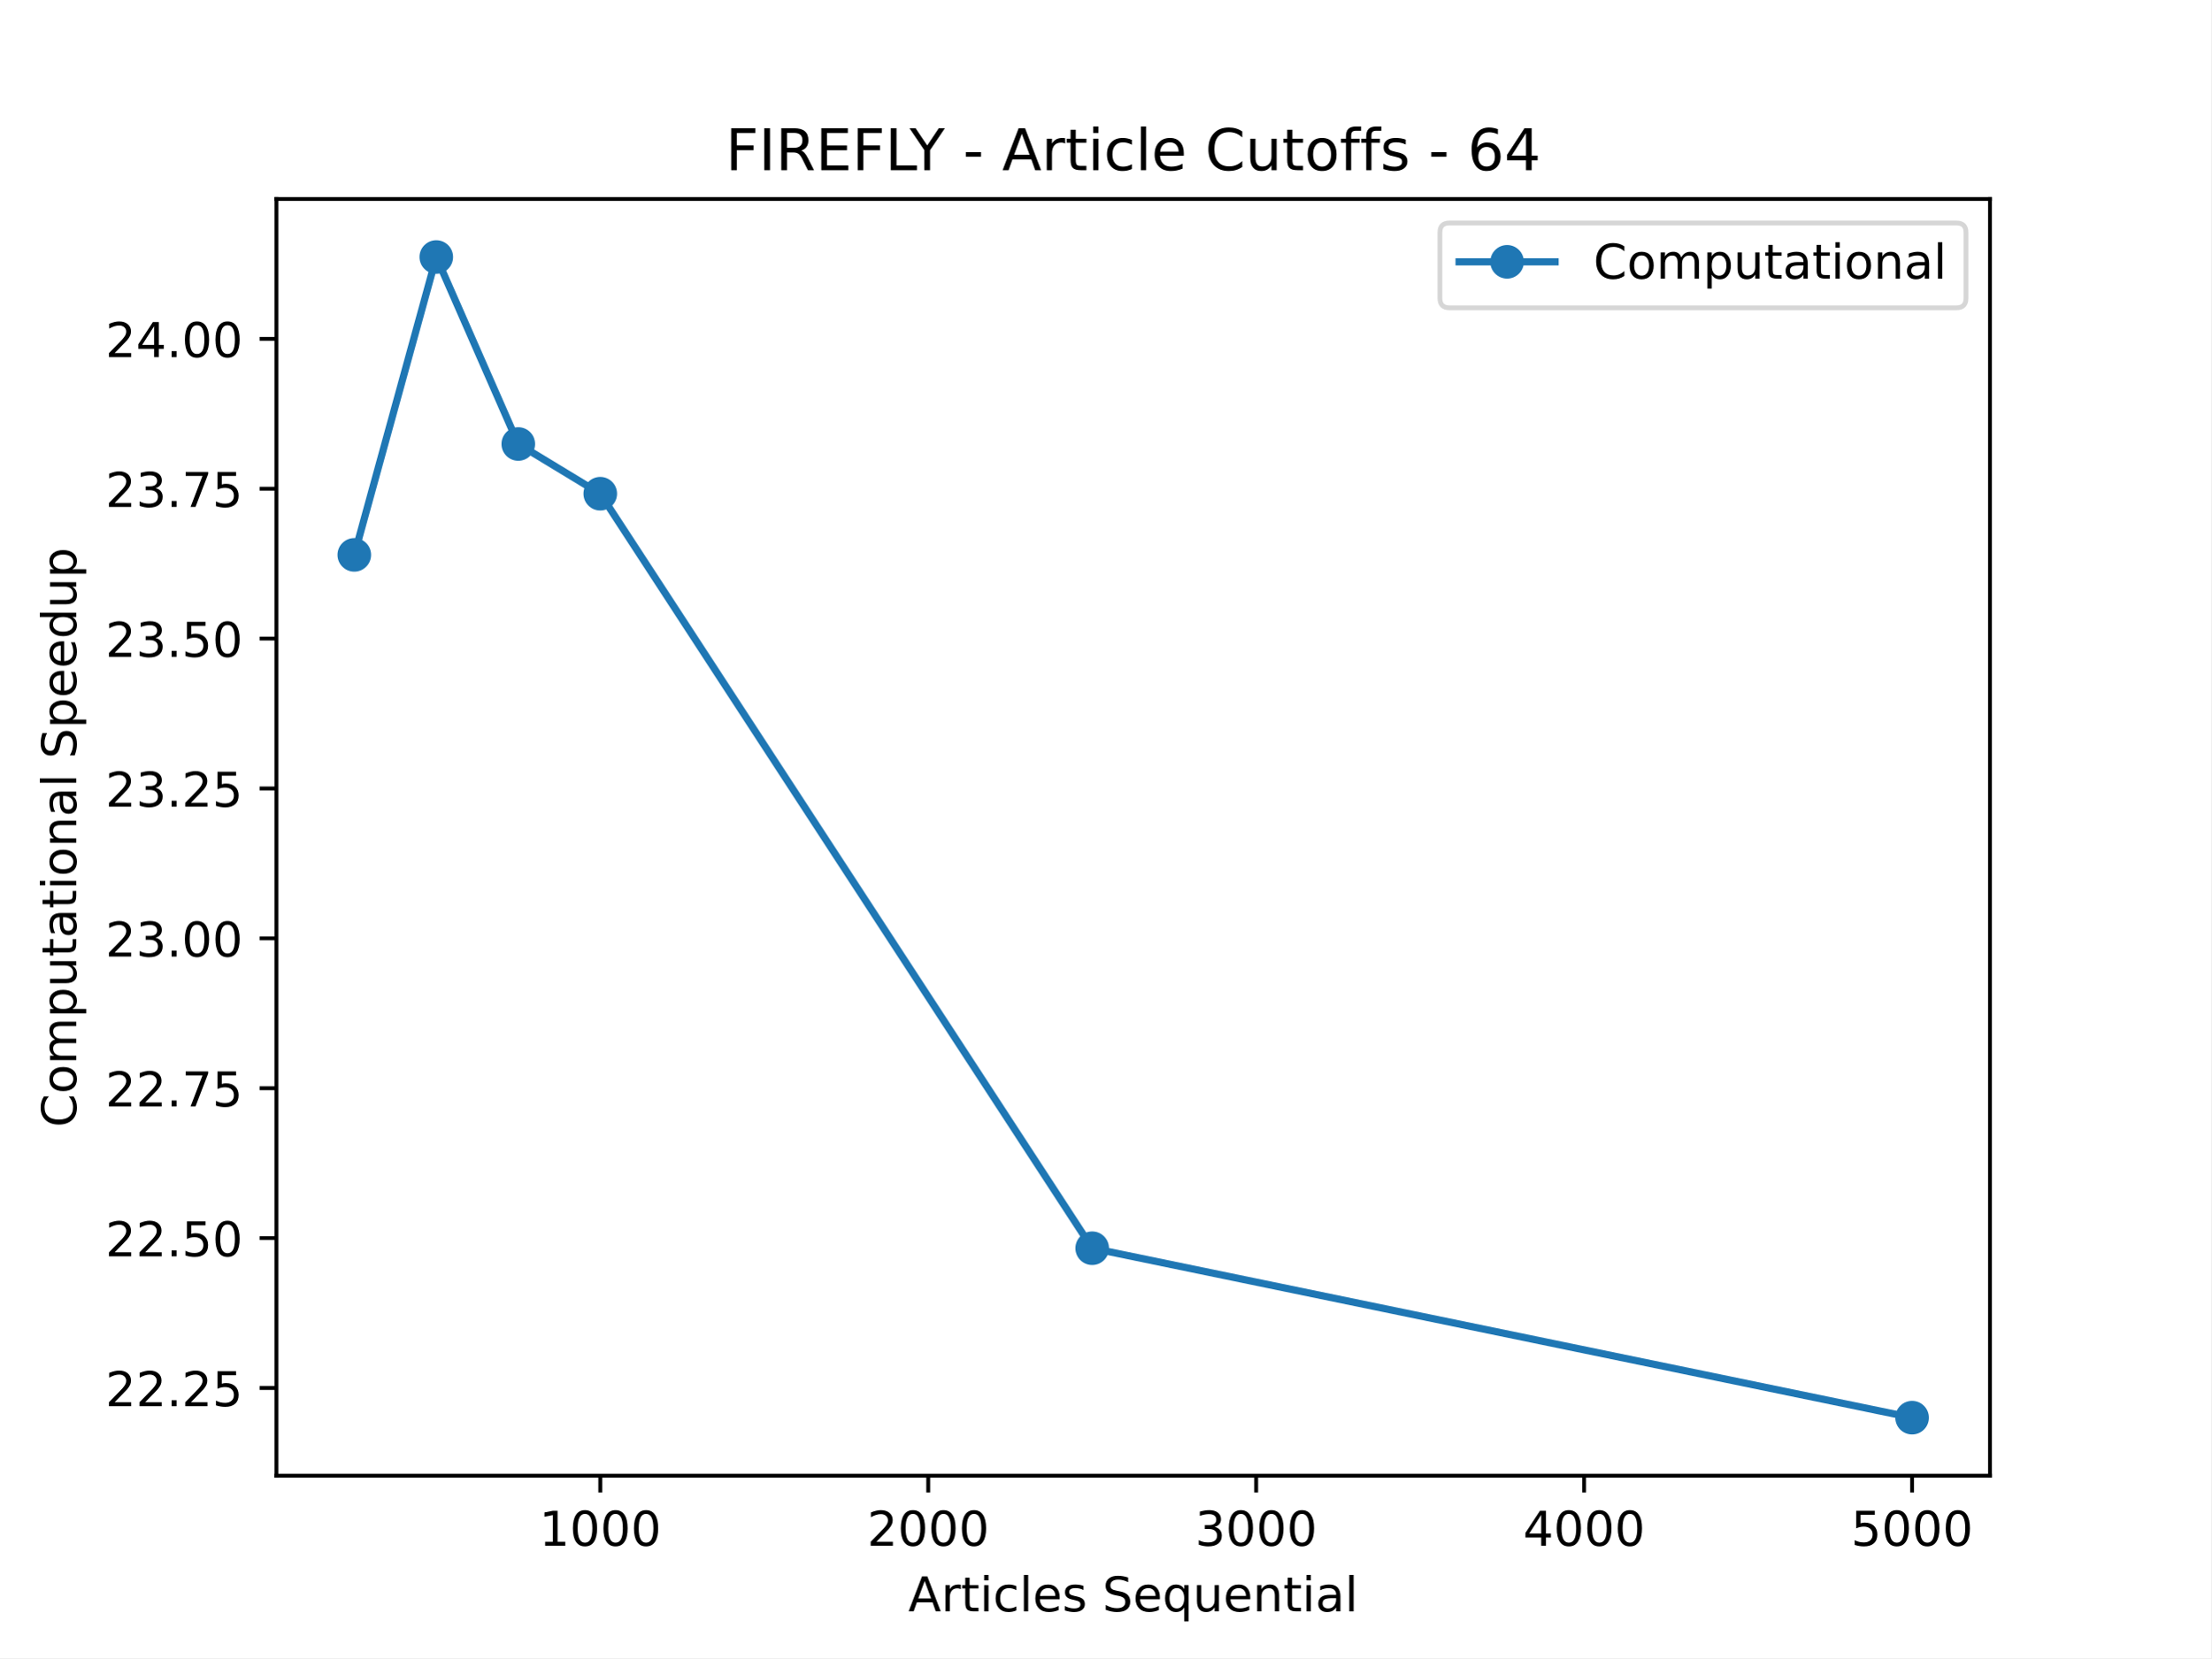
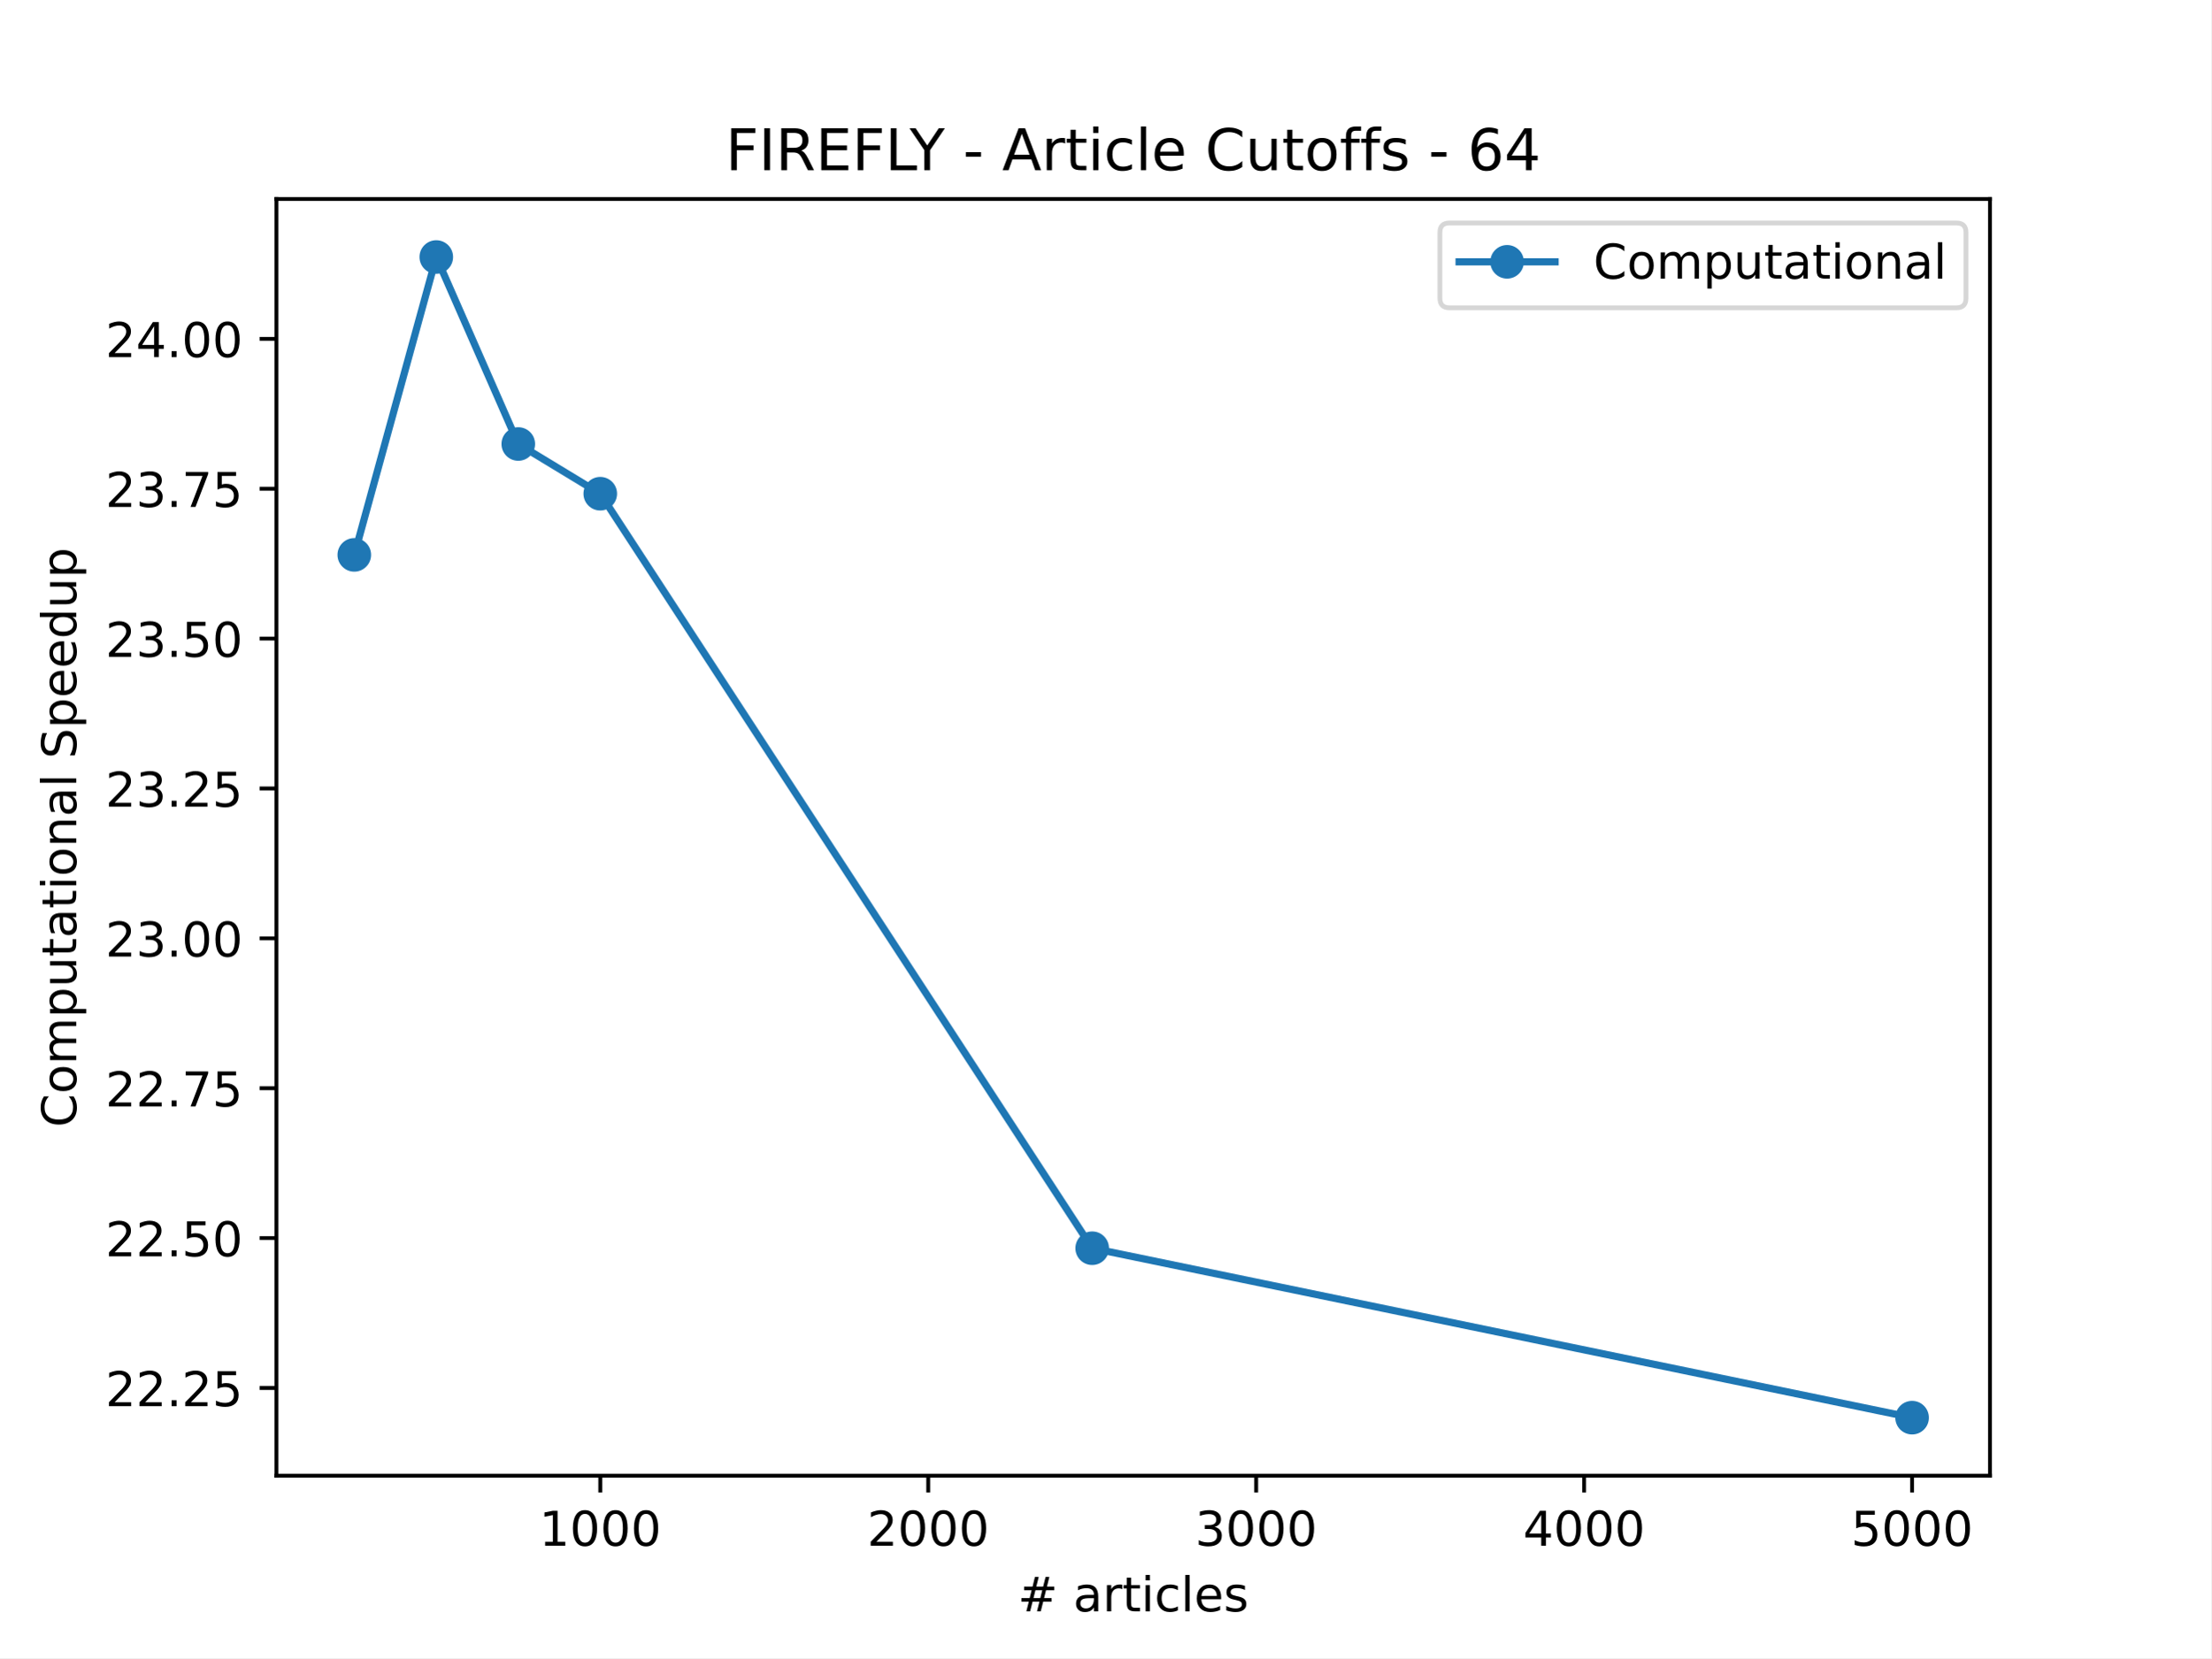
<svg xmlns="http://www.w3.org/2000/svg" xmlns:xlink="http://www.w3.org/1999/xlink" width="460.8pt" height="345.6pt" viewBox="0 0 460.8 345.6" version="1.1">
  <defs>
    <style type="text/css">*{stroke-linejoin: round; stroke-linecap: butt}</style>
  </defs>
  <g id="figure_1">
    <g id="patch_1">
      <path d="M 0 345.6  L 460.8 345.6  L 460.8 0  L 0 0  z " style="fill: #ffffff" />
    </g>
    <g id="axes_1">
      <g id="patch_2">
        <path d="M 57.6 307.584  L 414.72 307.584  L 414.72 41.472  L 57.6 41.472  z " style="fill: #ffffff" />
      </g>
      <g id="matplotlib.axis_1">
        <g id="xtick_1">
          <g id="line2d_1">
            <defs>
-               <path id="m5875dddab7" d="M 0 0  L 0 3.5  " style="stroke: #000000; stroke-width: 0.8" />
+               <path id="m8f1797fc44" d="M 0 0  L 0 3.5  " style="stroke: #000000; stroke-width: 0.8" />
            </defs>
            <g>
-               <use xlink:href="#m5875dddab7" x="125.094" y="307.584" style="stroke: #000000; stroke-width: 0.8" />
+               <use xlink:href="#m8f1797fc44" x="125.094" y="307.584" style="stroke: #000000; stroke-width: 0.8" />
            </g>
          </g>
          <g id="text_1">
            <g transform="translate(112.369 322.1824) scale(0.1 -0.1)">
              <defs>
                <path id="DejaVuSans-31" d="M 794 531  L 1825 531  L 1825 4091  L 703 3866  L 703 4441  L 1819 4666  L 2450 4666  L 2450 531  L 3481 531  L 3481 0  L 794 0  L 794 531  z " transform="scale(0.015625)" />
                <path id="DejaVuSans-30" d="M 2034 4250  Q 1547 4250 1301 3770  Q 1056 3291 1056 2328  Q 1056 1369 1301 889  Q 1547 409 2034 409  Q 2525 409 2770 889  Q 3016 1369 3016 2328  Q 3016 3291 2770 3770  Q 2525 4250 2034 4250  z M 2034 4750  Q 2819 4750 3233 4129  Q 3647 3509 3647 2328  Q 3647 1150 3233 529  Q 2819 -91 2034 -91  Q 1250 -91 836 529  Q 422 1150 422 2328  Q 422 3509 836 4129  Q 1250 4750 2034 4750  z " transform="scale(0.015625)" />
              </defs>
              <use xlink:href="#DejaVuSans-31" />
              <use xlink:href="#DejaVuSans-30" x="63.623" />
              <use xlink:href="#DejaVuSans-30" x="127.246" />
              <use xlink:href="#DejaVuSans-30" x="190.869" />
            </g>
          </g>
        </g>
        <g id="xtick_2">
          <g id="line2d_2">
            <g>
-               <use xlink:href="#m5875dddab7" x="193.442" y="307.584" style="stroke: #000000; stroke-width: 0.8" />
+               <use xlink:href="#m8f1797fc44" x="193.442" y="307.584" style="stroke: #000000; stroke-width: 0.8" />
            </g>
          </g>
          <g id="text_2">
            <g transform="translate(180.7173 322.1824) scale(0.1 -0.1)">
              <defs>
                <path id="DejaVuSans-32" d="M 1228 531  L 3431 531  L 3431 0  L 469 0  L 469 531  Q 828 903 1448 1529  Q 2069 2156 2228 2338  Q 2531 2678 2651 2914  Q 2772 3150 2772 3378  Q 2772 3750 2511 3984  Q 2250 4219 1831 4219  Q 1534 4219 1204 4116  Q 875 4013 500 3803  L 500 4441  Q 881 4594 1212 4672  Q 1544 4750 1819 4750  Q 2544 4750 2975 4387  Q 3406 4025 3406 3419  Q 3406 3131 3298 2873  Q 3191 2616 2906 2266  Q 2828 2175 2409 1742  Q 1991 1309 1228 531  z " transform="scale(0.015625)" />
              </defs>
              <use xlink:href="#DejaVuSans-32" />
              <use xlink:href="#DejaVuSans-30" x="63.623" />
              <use xlink:href="#DejaVuSans-30" x="127.246" />
              <use xlink:href="#DejaVuSans-30" x="190.869" />
            </g>
          </g>
        </g>
        <g id="xtick_3">
          <g id="line2d_3">
            <g>
-               <use xlink:href="#m5875dddab7" x="261.791" y="307.584" style="stroke: #000000; stroke-width: 0.8" />
+               <use xlink:href="#m8f1797fc44" x="261.791" y="307.584" style="stroke: #000000; stroke-width: 0.8" />
            </g>
          </g>
          <g id="text_3">
            <g transform="translate(249.0656 322.1824) scale(0.1 -0.1)">
              <defs>
                <path id="DejaVuSans-33" d="M 2597 2516  Q 3050 2419 3304 2112  Q 3559 1806 3559 1356  Q 3559 666 3084 287  Q 2609 -91 1734 -91  Q 1441 -91 1130 -33  Q 819 25 488 141  L 488 750  Q 750 597 1062 519  Q 1375 441 1716 441  Q 2309 441 2620 675  Q 2931 909 2931 1356  Q 2931 1769 2642 2001  Q 2353 2234 1838 2234  L 1294 2234  L 1294 2753  L 1863 2753  Q 2328 2753 2575 2939  Q 2822 3125 2822 3475  Q 2822 3834 2567 4026  Q 2313 4219 1838 4219  Q 1578 4219 1281 4162  Q 984 4106 628 3988  L 628 4550  Q 988 4650 1302 4700  Q 1616 4750 1894 4750  Q 2613 4750 3031 4423  Q 3450 4097 3450 3541  Q 3450 3153 3228 2886  Q 3006 2619 2597 2516  z " transform="scale(0.015625)" />
              </defs>
              <use xlink:href="#DejaVuSans-33" />
              <use xlink:href="#DejaVuSans-30" x="63.623" />
              <use xlink:href="#DejaVuSans-30" x="127.246" />
              <use xlink:href="#DejaVuSans-30" x="190.869" />
            </g>
          </g>
        </g>
        <g id="xtick_4">
          <g id="line2d_4">
            <g>
-               <use xlink:href="#m5875dddab7" x="330.139" y="307.584" style="stroke: #000000; stroke-width: 0.8" />
+               <use xlink:href="#m8f1797fc44" x="330.139" y="307.584" style="stroke: #000000; stroke-width: 0.8" />
            </g>
          </g>
          <g id="text_4">
            <g transform="translate(317.4139 322.1824) scale(0.1 -0.1)">
              <defs>
                <path id="DejaVuSans-34" d="M 2419 4116  L 825 1625  L 2419 1625  L 2419 4116  z M 2253 4666  L 3047 4666  L 3047 1625  L 3713 1625  L 3713 1100  L 3047 1100  L 3047 0  L 2419 0  L 2419 1100  L 313 1100  L 313 1709  L 2253 4666  z " transform="scale(0.015625)" />
              </defs>
              <use xlink:href="#DejaVuSans-34" />
              <use xlink:href="#DejaVuSans-30" x="63.623" />
              <use xlink:href="#DejaVuSans-30" x="127.246" />
              <use xlink:href="#DejaVuSans-30" x="190.869" />
            </g>
          </g>
        </g>
        <g id="xtick_5">
          <g id="line2d_5">
            <g>
-               <use xlink:href="#m5875dddab7" x="398.487" y="307.584" style="stroke: #000000; stroke-width: 0.8" />
+               <use xlink:href="#m8f1797fc44" x="398.487" y="307.584" style="stroke: #000000; stroke-width: 0.8" />
            </g>
          </g>
          <g id="text_5">
            <g transform="translate(385.7623 322.1824) scale(0.1 -0.1)">
              <defs>
                <path id="DejaVuSans-35" d="M 691 4666  L 3169 4666  L 3169 4134  L 1269 4134  L 1269 2991  Q 1406 3038 1543 3061  Q 1681 3084 1819 3084  Q 2600 3084 3056 2656  Q 3513 2228 3513 1497  Q 3513 744 3044 326  Q 2575 -91 1722 -91  Q 1428 -91 1123 -41  Q 819 9 494 109  L 494 744  Q 775 591 1075 516  Q 1375 441 1709 441  Q 2250 441 2565 725  Q 2881 1009 2881 1497  Q 2881 1984 2565 2268  Q 2250 2553 1709 2553  Q 1456 2553 1204 2497  Q 953 2441 691 2322  L 691 4666  z " transform="scale(0.015625)" />
              </defs>
              <use xlink:href="#DejaVuSans-35" />
              <use xlink:href="#DejaVuSans-30" x="63.623" />
              <use xlink:href="#DejaVuSans-30" x="127.246" />
              <use xlink:href="#DejaVuSans-30" x="190.869" />
            </g>
          </g>
        </g>
        <g id="text_6">
-           <g transform="translate(189.285 335.8606) scale(0.1 -0.1)">
+           <g transform="translate(212.0928 335.8606) scale(0.1 -0.1)">
            <defs>
-               <path id="DejaVuSans-41" d="M 2188 4044  L 1331 1722  L 3047 1722  L 2188 4044  z M 1831 4666  L 2547 4666  L 4325 0  L 3669 0  L 3244 1197  L 1141 1197  L 716 0  L 50 0  L 1831 4666  z " transform="scale(0.015625)" />
+               <path id="DejaVuSans-23" d="M 3272 2816  L 2363 2816  L 2100 1772  L 3016 1772  L 3272 2816  z M 2803 4594  L 2478 3297  L 3391 3297  L 3719 4594  L 4219 4594  L 3897 3297  L 4872 3297  L 4872 2816  L 3775 2816  L 3519 1772  L 4513 1772  L 4513 1294  L 3397 1294  L 3072 0  L 2572 0  L 2894 1294  L 1978 1294  L 1656 0  L 1153 0  L 1478 1294  L 494 1294  L 494 1772  L 1594 1772  L 1856 2816  L 850 2816  L 850 3297  L 1978 3297  L 2297 4594  L 2803 4594  z " transform="scale(0.015625)" />
+               <path id="DejaVuSans-20" transform="scale(0.015625)" />
+               <path id="DejaVuSans-61" d="M 2194 1759  Q 1497 1759 1228 1600  Q 959 1441 959 1056  Q 959 750 1161 570  Q 1363 391 1709 391  Q 2188 391 2477 730  Q 2766 1069 2766 1631  L 2766 1759  L 2194 1759  z M 3341 1997  L 3341 0  L 2766 0  L 2766 531  Q 2569 213 2275 61  Q 1981 -91 1556 -91  Q 1019 -91 701 211  Q 384 513 384 1019  Q 384 1609 779 1909  Q 1175 2209 1959 2209  L 2766 2209  L 2766 2266  Q 2766 2663 2505 2880  Q 2244 3097 1772 3097  Q 1472 3097 1187 3025  Q 903 2953 641 2809  L 641 3341  Q 956 3463 1253 3523  Q 1550 3584 1831 3584  Q 2591 3584 2966 3190  Q 3341 2797 3341 1997  z " transform="scale(0.015625)" />
              <path id="DejaVuSans-72" d="M 2631 2963  Q 2534 3019 2420 3045  Q 2306 3072 2169 3072  Q 1681 3072 1420 2755  Q 1159 2438 1159 1844  L 1159 0  L 581 0  L 581 3500  L 1159 3500  L 1159 2956  Q 1341 3275 1631 3429  Q 1922 3584 2338 3584  Q 2397 3584 2469 3576  Q 2541 3569 2628 3553  L 2631 2963  z " transform="scale(0.015625)" />
              <path id="DejaVuSans-74" d="M 1172 4494  L 1172 3500  L 2356 3500  L 2356 3053  L 1172 3053  L 1172 1153  Q 1172 725 1289 603  Q 1406 481 1766 481  L 2356 481  L 2356 0  L 1766 0  Q 1100 0 847 248  Q 594 497 594 1153  L 594 3053  L 172 3053  L 172 3500  L 594 3500  L 594 4494  L 1172 4494  z " transform="scale(0.015625)" />
              <path id="DejaVuSans-69" d="M 603 3500  L 1178 3500  L 1178 0  L 603 0  L 603 3500  z M 603 4863  L 1178 4863  L 1178 4134  L 603 4134  L 603 4863  z " transform="scale(0.015625)" />
              <path id="DejaVuSans-63" d="M 3122 3366  L 3122 2828  Q 2878 2963 2633 3030  Q 2388 3097 2138 3097  Q 1578 3097 1268 2742  Q 959 2388 959 1747  Q 959 1106 1268 751  Q 1578 397 2138 397  Q 2388 397 2633 464  Q 2878 531 3122 666  L 3122 134  Q 2881 22 2623 -34  Q 2366 -91 2075 -91  Q 1284 -91 818 406  Q 353 903 353 1747  Q 353 2603 823 3093  Q 1294 3584 2113 3584  Q 2378 3584 2631 3529  Q 2884 3475 3122 3366  z " transform="scale(0.015625)" />
              <path id="DejaVuSans-6c" d="M 603 4863  L 1178 4863  L 1178 0  L 603 0  L 603 4863  z " transform="scale(0.015625)" />
              <path id="DejaVuSans-65" d="M 3597 1894  L 3597 1613  L 953 1613  Q 991 1019 1311 708  Q 1631 397 2203 397  Q 2534 397 2845 478  Q 3156 559 3463 722  L 3463 178  Q 3153 47 2828 -22  Q 2503 -91 2169 -91  Q 1331 -91 842 396  Q 353 884 353 1716  Q 353 2575 817 3079  Q 1281 3584 2069 3584  Q 2775 3584 3186 3129  Q 3597 2675 3597 1894  z M 3022 2063  Q 3016 2534 2758 2815  Q 2500 3097 2075 3097  Q 1594 3097 1305 2825  Q 1016 2553 972 2059  L 3022 2063  z " transform="scale(0.015625)" />
              <path id="DejaVuSans-73" d="M 2834 3397  L 2834 2853  Q 2591 2978 2328 3040  Q 2066 3103 1784 3103  Q 1356 3103 1142 2972  Q 928 2841 928 2578  Q 928 2378 1081 2264  Q 1234 2150 1697 2047  L 1894 2003  Q 2506 1872 2764 1633  Q 3022 1394 3022 966  Q 3022 478 2636 193  Q 2250 -91 1575 -91  Q 1294 -91 989 -36  Q 684 19 347 128  L 347 722  Q 666 556 975 473  Q 1284 391 1588 391  Q 1994 391 2212 530  Q 2431 669 2431 922  Q 2431 1156 2273 1281  Q 2116 1406 1581 1522  L 1381 1569  Q 847 1681 609 1914  Q 372 2147 372 2553  Q 372 3047 722 3315  Q 1072 3584 1716 3584  Q 2034 3584 2315 3537  Q 2597 3491 2834 3397  z " transform="scale(0.015625)" />
-               <path id="DejaVuSans-20" transform="scale(0.015625)" />
-               <path id="DejaVuSans-53" d="M 3425 4513  L 3425 3897  Q 3066 4069 2747 4153  Q 2428 4238 2131 4238  Q 1616 4238 1336 4038  Q 1056 3838 1056 3469  Q 1056 3159 1242 3001  Q 1428 2844 1947 2747  L 2328 2669  Q 3034 2534 3370 2195  Q 3706 1856 3706 1288  Q 3706 609 3251 259  Q 2797 -91 1919 -91  Q 1588 -91 1214 -16  Q 841 59 441 206  L 441 856  Q 825 641 1194 531  Q 1563 422 1919 422  Q 2459 422 2753 634  Q 3047 847 3047 1241  Q 3047 1584 2836 1778  Q 2625 1972 2144 2069  L 1759 2144  Q 1053 2284 737 2584  Q 422 2884 422 3419  Q 422 4038 858 4394  Q 1294 4750 2059 4750  Q 2388 4750 2728 4690  Q 3069 4631 3425 4513  z " transform="scale(0.015625)" />
-               <path id="DejaVuSans-71" d="M 947 1747  Q 947 1113 1208 752  Q 1469 391 1925 391  Q 2381 391 2643 752  Q 2906 1113 2906 1747  Q 2906 2381 2643 2742  Q 2381 3103 1925 3103  Q 1469 3103 1208 2742  Q 947 2381 947 1747  z M 2906 525  Q 2725 213 2448 61  Q 2172 -91 1784 -91  Q 1150 -91 751 415  Q 353 922 353 1747  Q 353 2572 751 3078  Q 1150 3584 1784 3584  Q 2172 3584 2448 3432  Q 2725 3281 2906 2969  L 2906 3500  L 3481 3500  L 3481 -1331  L 2906 -1331  L 2906 525  z " transform="scale(0.015625)" />
-               <path id="DejaVuSans-75" d="M 544 1381  L 544 3500  L 1119 3500  L 1119 1403  Q 1119 906 1312 657  Q 1506 409 1894 409  Q 2359 409 2629 706  Q 2900 1003 2900 1516  L 2900 3500  L 3475 3500  L 3475 0  L 2900 0  L 2900 538  Q 2691 219 2414 64  Q 2138 -91 1772 -91  Q 1169 -91 856 284  Q 544 659 544 1381  z M 1991 3584  L 1991 3584  z " transform="scale(0.015625)" />
-               <path id="DejaVuSans-6e" d="M 3513 2113  L 3513 0  L 2938 0  L 2938 2094  Q 2938 2591 2744 2837  Q 2550 3084 2163 3084  Q 1697 3084 1428 2787  Q 1159 2491 1159 1978  L 1159 0  L 581 0  L 581 3500  L 1159 3500  L 1159 2956  Q 1366 3272 1645 3428  Q 1925 3584 2291 3584  Q 2894 3584 3203 3211  Q 3513 2838 3513 2113  z " transform="scale(0.015625)" />
-               <path id="DejaVuSans-61" d="M 2194 1759  Q 1497 1759 1228 1600  Q 959 1441 959 1056  Q 959 750 1161 570  Q 1363 391 1709 391  Q 2188 391 2477 730  Q 2766 1069 2766 1631  L 2766 1759  L 2194 1759  z M 3341 1997  L 3341 0  L 2766 0  L 2766 531  Q 2569 213 2275 61  Q 1981 -91 1556 -91  Q 1019 -91 701 211  Q 384 513 384 1019  Q 384 1609 779 1909  Q 1175 2209 1959 2209  L 2766 2209  L 2766 2266  Q 2766 2663 2505 2880  Q 2244 3097 1772 3097  Q 1472 3097 1187 3025  Q 903 2953 641 2809  L 641 3341  Q 956 3463 1253 3523  Q 1550 3584 1831 3584  Q 2591 3584 2966 3190  Q 3341 2797 3341 1997  z " transform="scale(0.015625)" />
            </defs>
-             <use xlink:href="#DejaVuSans-41" />
-             <use xlink:href="#DejaVuSans-72" x="68.408" />
-             <use xlink:href="#DejaVuSans-74" x="109.521" />
-             <use xlink:href="#DejaVuSans-69" x="148.73" />
-             <use xlink:href="#DejaVuSans-63" x="176.514" />
-             <use xlink:href="#DejaVuSans-6c" x="231.494" />
-             <use xlink:href="#DejaVuSans-65" x="259.277" />
-             <use xlink:href="#DejaVuSans-73" x="320.801" />
-             <use xlink:href="#DejaVuSans-20" x="372.9" />
-             <use xlink:href="#DejaVuSans-53" x="404.688" />
-             <use xlink:href="#DejaVuSans-65" x="468.164" />
-             <use xlink:href="#DejaVuSans-71" x="529.688" />
-             <use xlink:href="#DejaVuSans-75" x="593.164" />
-             <use xlink:href="#DejaVuSans-65" x="656.543" />
-             <use xlink:href="#DejaVuSans-6e" x="718.066" />
-             <use xlink:href="#DejaVuSans-74" x="781.445" />
-             <use xlink:href="#DejaVuSans-69" x="820.654" />
-             <use xlink:href="#DejaVuSans-61" x="848.438" />
-             <use xlink:href="#DejaVuSans-6c" x="909.717" />
+             <use xlink:href="#DejaVuSans-23" />
+             <use xlink:href="#DejaVuSans-20" x="83.789" />
+             <use xlink:href="#DejaVuSans-61" x="115.576" />
+             <use xlink:href="#DejaVuSans-72" x="176.855" />
+             <use xlink:href="#DejaVuSans-74" x="217.969" />
+             <use xlink:href="#DejaVuSans-69" x="257.178" />
+             <use xlink:href="#DejaVuSans-63" x="284.961" />
+             <use xlink:href="#DejaVuSans-6c" x="339.941" />
+             <use xlink:href="#DejaVuSans-65" x="367.725" />
+             <use xlink:href="#DejaVuSans-73" x="429.248" />
          </g>
        </g>
      </g>
      <g id="matplotlib.axis_2">
        <g id="ytick_1">
          <g id="line2d_6">
            <defs>
-               <path id="m2eb26dfd23" d="M 0 0  L -3.5 0  " style="stroke: #000000; stroke-width: 0.8" />
+               <path id="mfe25dcde84" d="M 0 0  L -3.5 0  " style="stroke: #000000; stroke-width: 0.8" />
            </defs>
            <g>
-               <use xlink:href="#m2eb26dfd23" x="57.6" y="289.297" style="stroke: #000000; stroke-width: 0.8" />
+               <use xlink:href="#mfe25dcde84" x="57.6" y="289.297" style="stroke: #000000; stroke-width: 0.8" />
            </g>
          </g>
          <g id="text_7">
            <g transform="translate(21.97188 293.0962) scale(0.1 -0.1)">
              <defs>
                <path id="DejaVuSans-2e" d="M 684 794  L 1344 794  L 1344 0  L 684 0  L 684 794  z " transform="scale(0.015625)" />
              </defs>
              <use xlink:href="#DejaVuSans-32" />
              <use xlink:href="#DejaVuSans-32" x="63.623" />
              <use xlink:href="#DejaVuSans-2e" x="127.246" />
              <use xlink:href="#DejaVuSans-32" x="159.033" />
              <use xlink:href="#DejaVuSans-35" x="222.656" />
            </g>
          </g>
        </g>
        <g id="ytick_2">
          <g id="line2d_7">
            <g>
-               <use xlink:href="#m2eb26dfd23" x="57.6" y="258.058" style="stroke: #000000; stroke-width: 0.8" />
+               <use xlink:href="#mfe25dcde84" x="57.6" y="258.058" style="stroke: #000000; stroke-width: 0.8" />
            </g>
          </g>
          <g id="text_8">
            <g transform="translate(21.97188 261.8569) scale(0.1 -0.1)">
              <use xlink:href="#DejaVuSans-32" />
              <use xlink:href="#DejaVuSans-32" x="63.623" />
              <use xlink:href="#DejaVuSans-2e" x="127.246" />
              <use xlink:href="#DejaVuSans-35" x="159.033" />
              <use xlink:href="#DejaVuSans-30" x="222.656" />
            </g>
          </g>
        </g>
        <g id="ytick_3">
          <g id="line2d_8">
            <g>
-               <use xlink:href="#m2eb26dfd23" x="57.6" y="226.818" style="stroke: #000000; stroke-width: 0.8" />
+               <use xlink:href="#mfe25dcde84" x="57.6" y="226.818" style="stroke: #000000; stroke-width: 0.8" />
            </g>
          </g>
          <g id="text_9">
            <g transform="translate(21.97188 230.6175) scale(0.1 -0.1)">
              <defs>
                <path id="DejaVuSans-37" d="M 525 4666  L 3525 4666  L 3525 4397  L 1831 0  L 1172 0  L 2766 4134  L 525 4134  L 525 4666  z " transform="scale(0.015625)" />
              </defs>
              <use xlink:href="#DejaVuSans-32" />
              <use xlink:href="#DejaVuSans-32" x="63.623" />
              <use xlink:href="#DejaVuSans-2e" x="127.246" />
              <use xlink:href="#DejaVuSans-37" x="159.033" />
              <use xlink:href="#DejaVuSans-35" x="222.656" />
            </g>
          </g>
        </g>
        <g id="ytick_4">
          <g id="line2d_9">
            <g>
-               <use xlink:href="#m2eb26dfd23" x="57.6" y="195.579" style="stroke: #000000; stroke-width: 0.8" />
+               <use xlink:href="#mfe25dcde84" x="57.6" y="195.579" style="stroke: #000000; stroke-width: 0.8" />
            </g>
          </g>
          <g id="text_10">
            <g transform="translate(21.97188 199.3782) scale(0.1 -0.1)">
              <use xlink:href="#DejaVuSans-32" />
              <use xlink:href="#DejaVuSans-33" x="63.623" />
              <use xlink:href="#DejaVuSans-2e" x="127.246" />
              <use xlink:href="#DejaVuSans-30" x="159.033" />
              <use xlink:href="#DejaVuSans-30" x="222.656" />
            </g>
          </g>
        </g>
        <g id="ytick_5">
          <g id="line2d_10">
            <g>
-               <use xlink:href="#m2eb26dfd23" x="57.6" y="164.34" style="stroke: #000000; stroke-width: 0.8" />
+               <use xlink:href="#mfe25dcde84" x="57.6" y="164.34" style="stroke: #000000; stroke-width: 0.8" />
            </g>
          </g>
          <g id="text_11">
            <g transform="translate(21.97188 168.1389) scale(0.1 -0.1)">
              <use xlink:href="#DejaVuSans-32" />
              <use xlink:href="#DejaVuSans-33" x="63.623" />
              <use xlink:href="#DejaVuSans-2e" x="127.246" />
              <use xlink:href="#DejaVuSans-32" x="159.033" />
              <use xlink:href="#DejaVuSans-35" x="222.656" />
            </g>
          </g>
        </g>
        <g id="ytick_6">
          <g id="line2d_11">
            <g>
-               <use xlink:href="#m2eb26dfd23" x="57.6" y="133.1" style="stroke: #000000; stroke-width: 0.8" />
+               <use xlink:href="#mfe25dcde84" x="57.6" y="133.1" style="stroke: #000000; stroke-width: 0.8" />
            </g>
          </g>
          <g id="text_12">
            <g transform="translate(21.97188 136.8996) scale(0.1 -0.1)">
              <use xlink:href="#DejaVuSans-32" />
              <use xlink:href="#DejaVuSans-33" x="63.623" />
              <use xlink:href="#DejaVuSans-2e" x="127.246" />
              <use xlink:href="#DejaVuSans-35" x="159.033" />
              <use xlink:href="#DejaVuSans-30" x="222.656" />
            </g>
          </g>
        </g>
        <g id="ytick_7">
          <g id="line2d_12">
            <g>
-               <use xlink:href="#m2eb26dfd23" x="57.6" y="101.861" style="stroke: #000000; stroke-width: 0.8" />
+               <use xlink:href="#mfe25dcde84" x="57.6" y="101.861" style="stroke: #000000; stroke-width: 0.8" />
            </g>
          </g>
          <g id="text_13">
            <g transform="translate(21.97188 105.6603) scale(0.1 -0.1)">
              <use xlink:href="#DejaVuSans-32" />
              <use xlink:href="#DejaVuSans-33" x="63.623" />
              <use xlink:href="#DejaVuSans-2e" x="127.246" />
              <use xlink:href="#DejaVuSans-37" x="159.033" />
              <use xlink:href="#DejaVuSans-35" x="222.656" />
            </g>
          </g>
        </g>
        <g id="ytick_8">
          <g id="line2d_13">
            <g>
-               <use xlink:href="#m2eb26dfd23" x="57.6" y="70.622" style="stroke: #000000; stroke-width: 0.8" />
+               <use xlink:href="#mfe25dcde84" x="57.6" y="70.622" style="stroke: #000000; stroke-width: 0.8" />
            </g>
          </g>
          <g id="text_14">
            <g transform="translate(21.97188 74.42104) scale(0.1 -0.1)">
              <use xlink:href="#DejaVuSans-32" />
              <use xlink:href="#DejaVuSans-34" x="63.623" />
              <use xlink:href="#DejaVuSans-2e" x="127.246" />
              <use xlink:href="#DejaVuSans-30" x="159.033" />
              <use xlink:href="#DejaVuSans-30" x="222.656" />
            </g>
          </g>
        </g>
        <g id="text_15">
          <g transform="translate(15.89219 234.9546) rotate(-90) scale(0.1 -0.1)">
            <defs>
              <path id="DejaVuSans-43" d="M 4122 4306  L 4122 3641  Q 3803 3938 3442 4084  Q 3081 4231 2675 4231  Q 1875 4231 1450 3742  Q 1025 3253 1025 2328  Q 1025 1406 1450 917  Q 1875 428 2675 428  Q 3081 428 3442 575  Q 3803 722 4122 1019  L 4122 359  Q 3791 134 3420 21  Q 3050 -91 2638 -91  Q 1578 -91 968 557  Q 359 1206 359 2328  Q 359 3453 968 4101  Q 1578 4750 2638 4750  Q 3056 4750 3426 4639  Q 3797 4528 4122 4306  z " transform="scale(0.015625)" />
              <path id="DejaVuSans-6f" d="M 1959 3097  Q 1497 3097 1228 2736  Q 959 2375 959 1747  Q 959 1119 1226 758  Q 1494 397 1959 397  Q 2419 397 2687 759  Q 2956 1122 2956 1747  Q 2956 2369 2687 2733  Q 2419 3097 1959 3097  z M 1959 3584  Q 2709 3584 3137 3096  Q 3566 2609 3566 1747  Q 3566 888 3137 398  Q 2709 -91 1959 -91  Q 1206 -91 779 398  Q 353 888 353 1747  Q 353 2609 779 3096  Q 1206 3584 1959 3584  z " transform="scale(0.015625)" />
              <path id="DejaVuSans-6d" d="M 3328 2828  Q 3544 3216 3844 3400  Q 4144 3584 4550 3584  Q 5097 3584 5394 3201  Q 5691 2819 5691 2113  L 5691 0  L 5113 0  L 5113 2094  Q 5113 2597 4934 2840  Q 4756 3084 4391 3084  Q 3944 3084 3684 2787  Q 3425 2491 3425 1978  L 3425 0  L 2847 0  L 2847 2094  Q 2847 2600 2669 2842  Q 2491 3084 2119 3084  Q 1678 3084 1418 2786  Q 1159 2488 1159 1978  L 1159 0  L 581 0  L 581 3500  L 1159 3500  L 1159 2956  Q 1356 3278 1631 3431  Q 1906 3584 2284 3584  Q 2666 3584 2933 3390  Q 3200 3197 3328 2828  z " transform="scale(0.015625)" />
              <path id="DejaVuSans-70" d="M 1159 525  L 1159 -1331  L 581 -1331  L 581 3500  L 1159 3500  L 1159 2969  Q 1341 3281 1617 3432  Q 1894 3584 2278 3584  Q 2916 3584 3314 3078  Q 3713 2572 3713 1747  Q 3713 922 3314 415  Q 2916 -91 2278 -91  Q 1894 -91 1617 61  Q 1341 213 1159 525  z M 3116 1747  Q 3116 2381 2855 2742  Q 2594 3103 2138 3103  Q 1681 3103 1420 2742  Q 1159 2381 1159 1747  Q 1159 1113 1420 752  Q 1681 391 2138 391  Q 2594 391 2855 752  Q 3116 1113 3116 1747  z " transform="scale(0.015625)" />
+               <path id="DejaVuSans-75" d="M 544 1381  L 544 3500  L 1119 3500  L 1119 1403  Q 1119 906 1312 657  Q 1506 409 1894 409  Q 2359 409 2629 706  Q 2900 1003 2900 1516  L 2900 3500  L 3475 3500  L 3475 0  L 2900 0  L 2900 538  Q 2691 219 2414 64  Q 2138 -91 1772 -91  Q 1169 -91 856 284  Q 544 659 544 1381  z M 1991 3584  L 1991 3584  z " transform="scale(0.015625)" />
+               <path id="DejaVuSans-6e" d="M 3513 2113  L 3513 0  L 2938 0  L 2938 2094  Q 2938 2591 2744 2837  Q 2550 3084 2163 3084  Q 1697 3084 1428 2787  Q 1159 2491 1159 1978  L 1159 0  L 581 0  L 581 3500  L 1159 3500  L 1159 2956  Q 1366 3272 1645 3428  Q 1925 3584 2291 3584  Q 2894 3584 3203 3211  Q 3513 2838 3513 2113  z " transform="scale(0.015625)" />
+               <path id="DejaVuSans-53" d="M 3425 4513  L 3425 3897  Q 3066 4069 2747 4153  Q 2428 4238 2131 4238  Q 1616 4238 1336 4038  Q 1056 3838 1056 3469  Q 1056 3159 1242 3001  Q 1428 2844 1947 2747  L 2328 2669  Q 3034 2534 3370 2195  Q 3706 1856 3706 1288  Q 3706 609 3251 259  Q 2797 -91 1919 -91  Q 1588 -91 1214 -16  Q 841 59 441 206  L 441 856  Q 825 641 1194 531  Q 1563 422 1919 422  Q 2459 422 2753 634  Q 3047 847 3047 1241  Q 3047 1584 2836 1778  Q 2625 1972 2144 2069  L 1759 2144  Q 1053 2284 737 2584  Q 422 2884 422 3419  Q 422 4038 858 4394  Q 1294 4750 2059 4750  Q 2388 4750 2728 4690  Q 3069 4631 3425 4513  z " transform="scale(0.015625)" />
              <path id="DejaVuSans-64" d="M 2906 2969  L 2906 4863  L 3481 4863  L 3481 0  L 2906 0  L 2906 525  Q 2725 213 2448 61  Q 2172 -91 1784 -91  Q 1150 -91 751 415  Q 353 922 353 1747  Q 353 2572 751 3078  Q 1150 3584 1784 3584  Q 2172 3584 2448 3432  Q 2725 3281 2906 2969  z M 947 1747  Q 947 1113 1208 752  Q 1469 391 1925 391  Q 2381 391 2643 752  Q 2906 1113 2906 1747  Q 2906 2381 2643 2742  Q 2381 3103 1925 3103  Q 1469 3103 1208 2742  Q 947 2381 947 1747  z " transform="scale(0.015625)" />
            </defs>
            <use xlink:href="#DejaVuSans-43" />
            <use xlink:href="#DejaVuSans-6f" x="69.824" />
            <use xlink:href="#DejaVuSans-6d" x="131.006" />
            <use xlink:href="#DejaVuSans-70" x="228.418" />
            <use xlink:href="#DejaVuSans-75" x="291.895" />
            <use xlink:href="#DejaVuSans-74" x="355.273" />
            <use xlink:href="#DejaVuSans-61" x="394.482" />
            <use xlink:href="#DejaVuSans-74" x="455.762" />
            <use xlink:href="#DejaVuSans-69" x="494.971" />
            <use xlink:href="#DejaVuSans-6f" x="522.754" />
            <use xlink:href="#DejaVuSans-6e" x="583.936" />
            <use xlink:href="#DejaVuSans-61" x="647.314" />
            <use xlink:href="#DejaVuSans-6c" x="708.594" />
            <use xlink:href="#DejaVuSans-20" x="736.377" />
            <use xlink:href="#DejaVuSans-53" x="768.164" />
            <use xlink:href="#DejaVuSans-70" x="831.641" />
            <use xlink:href="#DejaVuSans-65" x="895.117" />
            <use xlink:href="#DejaVuSans-65" x="956.641" />
            <use xlink:href="#DejaVuSans-64" x="1018.164" />
            <use xlink:href="#DejaVuSans-75" x="1081.641" />
            <use xlink:href="#DejaVuSans-70" x="1145.02" />
          </g>
        </g>
      </g>
      <g id="line2d_14">
-         <path d="M 73.833 115.65  L 90.92 53.568  L 108.007 92.541  L 125.094 102.901  L 227.616 260.17  L 398.487 295.488  " clip-path="url(#p8605e82512)" style="fill: none; stroke: #1f77b4; stroke-width: 1.5; stroke-linecap: square" />
+         <path d="M 73.833 115.65  L 90.92 53.568  L 108.007 92.541  L 125.094 102.901  L 227.616 260.17  L 398.487 295.488  " clip-path="url(#p0c94c57007)" style="fill: none; stroke: #1f77b4; stroke-width: 1.5; stroke-linecap: square" />
        <defs>
-           <path id="m44a36fb239" d="M 0 3  C 0.796 3 1.559 2.684 2.121 2.121  C 2.684 1.559 3 0.796 3 0  C 3 -0.796 2.684 -1.559 2.121 -2.121  C 1.559 -2.684 0.796 -3 0 -3  C -0.796 -3 -1.559 -2.684 -2.121 -2.121  C -2.684 -1.559 -3 -0.796 -3 0  C -3 0.796 -2.684 1.559 -2.121 2.121  C -1.559 2.684 -0.796 3 0 3  z " style="stroke: #1f77b4" />
+           <path id="m8350a9d0f3" d="M 0 3  C 0.796 3 1.559 2.684 2.121 2.121  C 2.684 1.559 3 0.796 3 0  C 3 -0.796 2.684 -1.559 2.121 -2.121  C 1.559 -2.684 0.796 -3 0 -3  C -0.796 -3 -1.559 -2.684 -2.121 -2.121  C -2.684 -1.559 -3 -0.796 -3 0  C -3 0.796 -2.684 1.559 -2.121 2.121  C -1.559 2.684 -0.796 3 0 3  z " style="stroke: #1f77b4" />
        </defs>
-         <g clip-path="url(#p8605e82512)">
-           <use xlink:href="#m44a36fb239" x="73.833" y="115.65" style="fill: #1f77b4; stroke: #1f77b4" />
-           <use xlink:href="#m44a36fb239" x="90.92" y="53.568" style="fill: #1f77b4; stroke: #1f77b4" />
-           <use xlink:href="#m44a36fb239" x="108.007" y="92.541" style="fill: #1f77b4; stroke: #1f77b4" />
-           <use xlink:href="#m44a36fb239" x="125.094" y="102.901" style="fill: #1f77b4; stroke: #1f77b4" />
-           <use xlink:href="#m44a36fb239" x="227.616" y="260.17" style="fill: #1f77b4; stroke: #1f77b4" />
-           <use xlink:href="#m44a36fb239" x="398.487" y="295.488" style="fill: #1f77b4; stroke: #1f77b4" />
+         <g clip-path="url(#p0c94c57007)">
+           <use xlink:href="#m8350a9d0f3" x="73.833" y="115.65" style="fill: #1f77b4; stroke: #1f77b4" />
+           <use xlink:href="#m8350a9d0f3" x="90.92" y="53.568" style="fill: #1f77b4; stroke: #1f77b4" />
+           <use xlink:href="#m8350a9d0f3" x="108.007" y="92.541" style="fill: #1f77b4; stroke: #1f77b4" />
+           <use xlink:href="#m8350a9d0f3" x="125.094" y="102.901" style="fill: #1f77b4; stroke: #1f77b4" />
+           <use xlink:href="#m8350a9d0f3" x="227.616" y="260.17" style="fill: #1f77b4; stroke: #1f77b4" />
+           <use xlink:href="#m8350a9d0f3" x="398.487" y="295.488" style="fill: #1f77b4; stroke: #1f77b4" />
        </g>
      </g>
      <g id="patch_3">
        <path d="M 57.6 307.584  L 57.6 41.472  " style="fill: none; stroke: #000000; stroke-width: 0.8; stroke-linejoin: miter; stroke-linecap: square" />
      </g>
      <g id="patch_4">
        <path d="M 414.72 307.584  L 414.72 41.472  " style="fill: none; stroke: #000000; stroke-width: 0.8; stroke-linejoin: miter; stroke-linecap: square" />
      </g>
      <g id="patch_5">
        <path d="M 57.6 307.584  L 414.72 307.584  " style="fill: none; stroke: #000000; stroke-width: 0.8; stroke-linejoin: miter; stroke-linecap: square" />
      </g>
      <g id="patch_6">
        <path d="M 57.6 41.472  L 414.72 41.472  " style="fill: none; stroke: #000000; stroke-width: 0.8; stroke-linejoin: miter; stroke-linecap: square" />
      </g>
      <g id="text_16">
        <g transform="translate(151.2028 35.472) scale(0.12 -0.12)">
          <defs>
            <path id="DejaVuSans-46" d="M 628 4666  L 3309 4666  L 3309 4134  L 1259 4134  L 1259 2759  L 3109 2759  L 3109 2228  L 1259 2228  L 1259 0  L 628 0  L 628 4666  z " transform="scale(0.015625)" />
            <path id="DejaVuSans-49" d="M 628 4666  L 1259 4666  L 1259 0  L 628 0  L 628 4666  z " transform="scale(0.015625)" />
            <path id="DejaVuSans-52" d="M 2841 2188  Q 3044 2119 3236 1894  Q 3428 1669 3622 1275  L 4263 0  L 3584 0  L 2988 1197  Q 2756 1666 2539 1819  Q 2322 1972 1947 1972  L 1259 1972  L 1259 0  L 628 0  L 628 4666  L 2053 4666  Q 2853 4666 3247 4331  Q 3641 3997 3641 3322  Q 3641 2881 3436 2590  Q 3231 2300 2841 2188  z M 1259 4147  L 1259 2491  L 2053 2491  Q 2509 2491 2742 2702  Q 2975 2913 2975 3322  Q 2975 3731 2742 3939  Q 2509 4147 2053 4147  L 1259 4147  z " transform="scale(0.015625)" />
            <path id="DejaVuSans-45" d="M 628 4666  L 3578 4666  L 3578 4134  L 1259 4134  L 1259 2753  L 3481 2753  L 3481 2222  L 1259 2222  L 1259 531  L 3634 531  L 3634 0  L 628 0  L 628 4666  z " transform="scale(0.015625)" />
            <path id="DejaVuSans-4c" d="M 628 4666  L 1259 4666  L 1259 531  L 3531 531  L 3531 0  L 628 0  L 628 4666  z " transform="scale(0.015625)" />
            <path id="DejaVuSans-59" d="M -13 4666  L 666 4666  L 1959 2747  L 3244 4666  L 3922 4666  L 2272 2222  L 2272 0  L 1638 0  L 1638 2222  L -13 4666  z " transform="scale(0.015625)" />
            <path id="DejaVuSans-2d" d="M 313 2009  L 1997 2009  L 1997 1497  L 313 1497  L 313 2009  z " transform="scale(0.015625)" />
+             <path id="DejaVuSans-41" d="M 2188 4044  L 1331 1722  L 3047 1722  L 2188 4044  z M 1831 4666  L 2547 4666  L 4325 0  L 3669 0  L 3244 1197  L 1141 1197  L 716 0  L 50 0  L 1831 4666  z " transform="scale(0.015625)" />
            <path id="DejaVuSans-66" d="M 2375 4863  L 2375 4384  L 1825 4384  Q 1516 4384 1395 4259  Q 1275 4134 1275 3809  L 1275 3500  L 2222 3500  L 2222 3053  L 1275 3053  L 1275 0  L 697 0  L 697 3053  L 147 3053  L 147 3500  L 697 3500  L 697 3744  Q 697 4328 969 4595  Q 1241 4863 1831 4863  L 2375 4863  z " transform="scale(0.015625)" />
            <path id="DejaVuSans-36" d="M 2113 2584  Q 1688 2584 1439 2293  Q 1191 2003 1191 1497  Q 1191 994 1439 701  Q 1688 409 2113 409  Q 2538 409 2786 701  Q 3034 994 3034 1497  Q 3034 2003 2786 2293  Q 2538 2584 2113 2584  z M 3366 4563  L 3366 3988  Q 3128 4100 2886 4159  Q 2644 4219 2406 4219  Q 1781 4219 1451 3797  Q 1122 3375 1075 2522  Q 1259 2794 1537 2939  Q 1816 3084 2150 3084  Q 2853 3084 3261 2657  Q 3669 2231 3669 1497  Q 3669 778 3244 343  Q 2819 -91 2113 -91  Q 1303 -91 875 529  Q 447 1150 447 2328  Q 447 3434 972 4092  Q 1497 4750 2381 4750  Q 2619 4750 2861 4703  Q 3103 4656 3366 4563  z " transform="scale(0.015625)" />
          </defs>
          <use xlink:href="#DejaVuSans-46" />
          <use xlink:href="#DejaVuSans-49" x="57.52" />
          <use xlink:href="#DejaVuSans-52" x="87.012" />
          <use xlink:href="#DejaVuSans-45" x="156.494" />
          <use xlink:href="#DejaVuSans-46" x="219.678" />
          <use xlink:href="#DejaVuSans-4c" x="277.197" />
          <use xlink:href="#DejaVuSans-59" x="319.66" />
          <use xlink:href="#DejaVuSans-20" x="380.744" />
          <use xlink:href="#DejaVuSans-2d" x="412.531" />
          <use xlink:href="#DejaVuSans-20" x="448.615" />
          <use xlink:href="#DejaVuSans-41" x="480.402" />
          <use xlink:href="#DejaVuSans-72" x="548.811" />
          <use xlink:href="#DejaVuSans-74" x="589.924" />
          <use xlink:href="#DejaVuSans-69" x="629.133" />
          <use xlink:href="#DejaVuSans-63" x="656.916" />
          <use xlink:href="#DejaVuSans-6c" x="711.896" />
          <use xlink:href="#DejaVuSans-65" x="739.68" />
          <use xlink:href="#DejaVuSans-20" x="801.203" />
          <use xlink:href="#DejaVuSans-43" x="832.99" />
          <use xlink:href="#DejaVuSans-75" x="902.814" />
          <use xlink:href="#DejaVuSans-74" x="966.193" />
          <use xlink:href="#DejaVuSans-6f" x="1005.402" />
          <use xlink:href="#DejaVuSans-66" x="1066.584" />
          <use xlink:href="#DejaVuSans-66" x="1101.789" />
          <use xlink:href="#DejaVuSans-73" x="1136.994" />
          <use xlink:href="#DejaVuSans-20" x="1189.094" />
          <use xlink:href="#DejaVuSans-2d" x="1220.881" />
          <use xlink:href="#DejaVuSans-20" x="1256.965" />
          <use xlink:href="#DejaVuSans-36" x="1288.752" />
          <use xlink:href="#DejaVuSans-34" x="1352.375" />
        </g>
      </g>
      <g id="legend_1">
        <g id="patch_7">
          <path d="M 302.082 64.15  L 407.72 64.15  Q 409.72 64.15 409.72 62.15  L 409.72 48.472  Q 409.72 46.472 407.72 46.472  L 302.082 46.472  Q 300.082 46.472 300.082 48.472  L 300.082 62.15  Q 300.082 64.15 302.082 64.15  z " style="fill: #ffffff; opacity: 0.8; stroke: #cccccc; stroke-linejoin: miter" />
        </g>
        <g id="line2d_15">
          <path d="M 304.082 54.57  L 314.082 54.57  L 324.082 54.57  " style="fill: none; stroke: #1f77b4; stroke-width: 1.5; stroke-linecap: square" />
          <g>
-             <use xlink:href="#m44a36fb239" x="314.082" y="54.57" style="fill: #1f77b4; stroke: #1f77b4" />
+             <use xlink:href="#m8350a9d0f3" x="314.082" y="54.57" style="fill: #1f77b4; stroke: #1f77b4" />
          </g>
        </g>
        <g id="text_17">
          <g transform="translate(332.0825 58.07044) scale(0.1 -0.1)">
            <use xlink:href="#DejaVuSans-43" />
            <use xlink:href="#DejaVuSans-6f" x="69.824" />
            <use xlink:href="#DejaVuSans-6d" x="131.006" />
            <use xlink:href="#DejaVuSans-70" x="228.418" />
            <use xlink:href="#DejaVuSans-75" x="291.895" />
            <use xlink:href="#DejaVuSans-74" x="355.273" />
            <use xlink:href="#DejaVuSans-61" x="394.482" />
            <use xlink:href="#DejaVuSans-74" x="455.762" />
            <use xlink:href="#DejaVuSans-69" x="494.971" />
            <use xlink:href="#DejaVuSans-6f" x="522.754" />
            <use xlink:href="#DejaVuSans-6e" x="583.936" />
            <use xlink:href="#DejaVuSans-61" x="647.314" />
            <use xlink:href="#DejaVuSans-6c" x="708.594" />
          </g>
        </g>
      </g>
    </g>
  </g>
  <defs>
-     <clipPath id="p8605e82512">
+     <clipPath id="p0c94c57007">
      <rect x="57.6" y="41.472" width="357.12" height="266.112" />
    </clipPath>
  </defs>
</svg>
